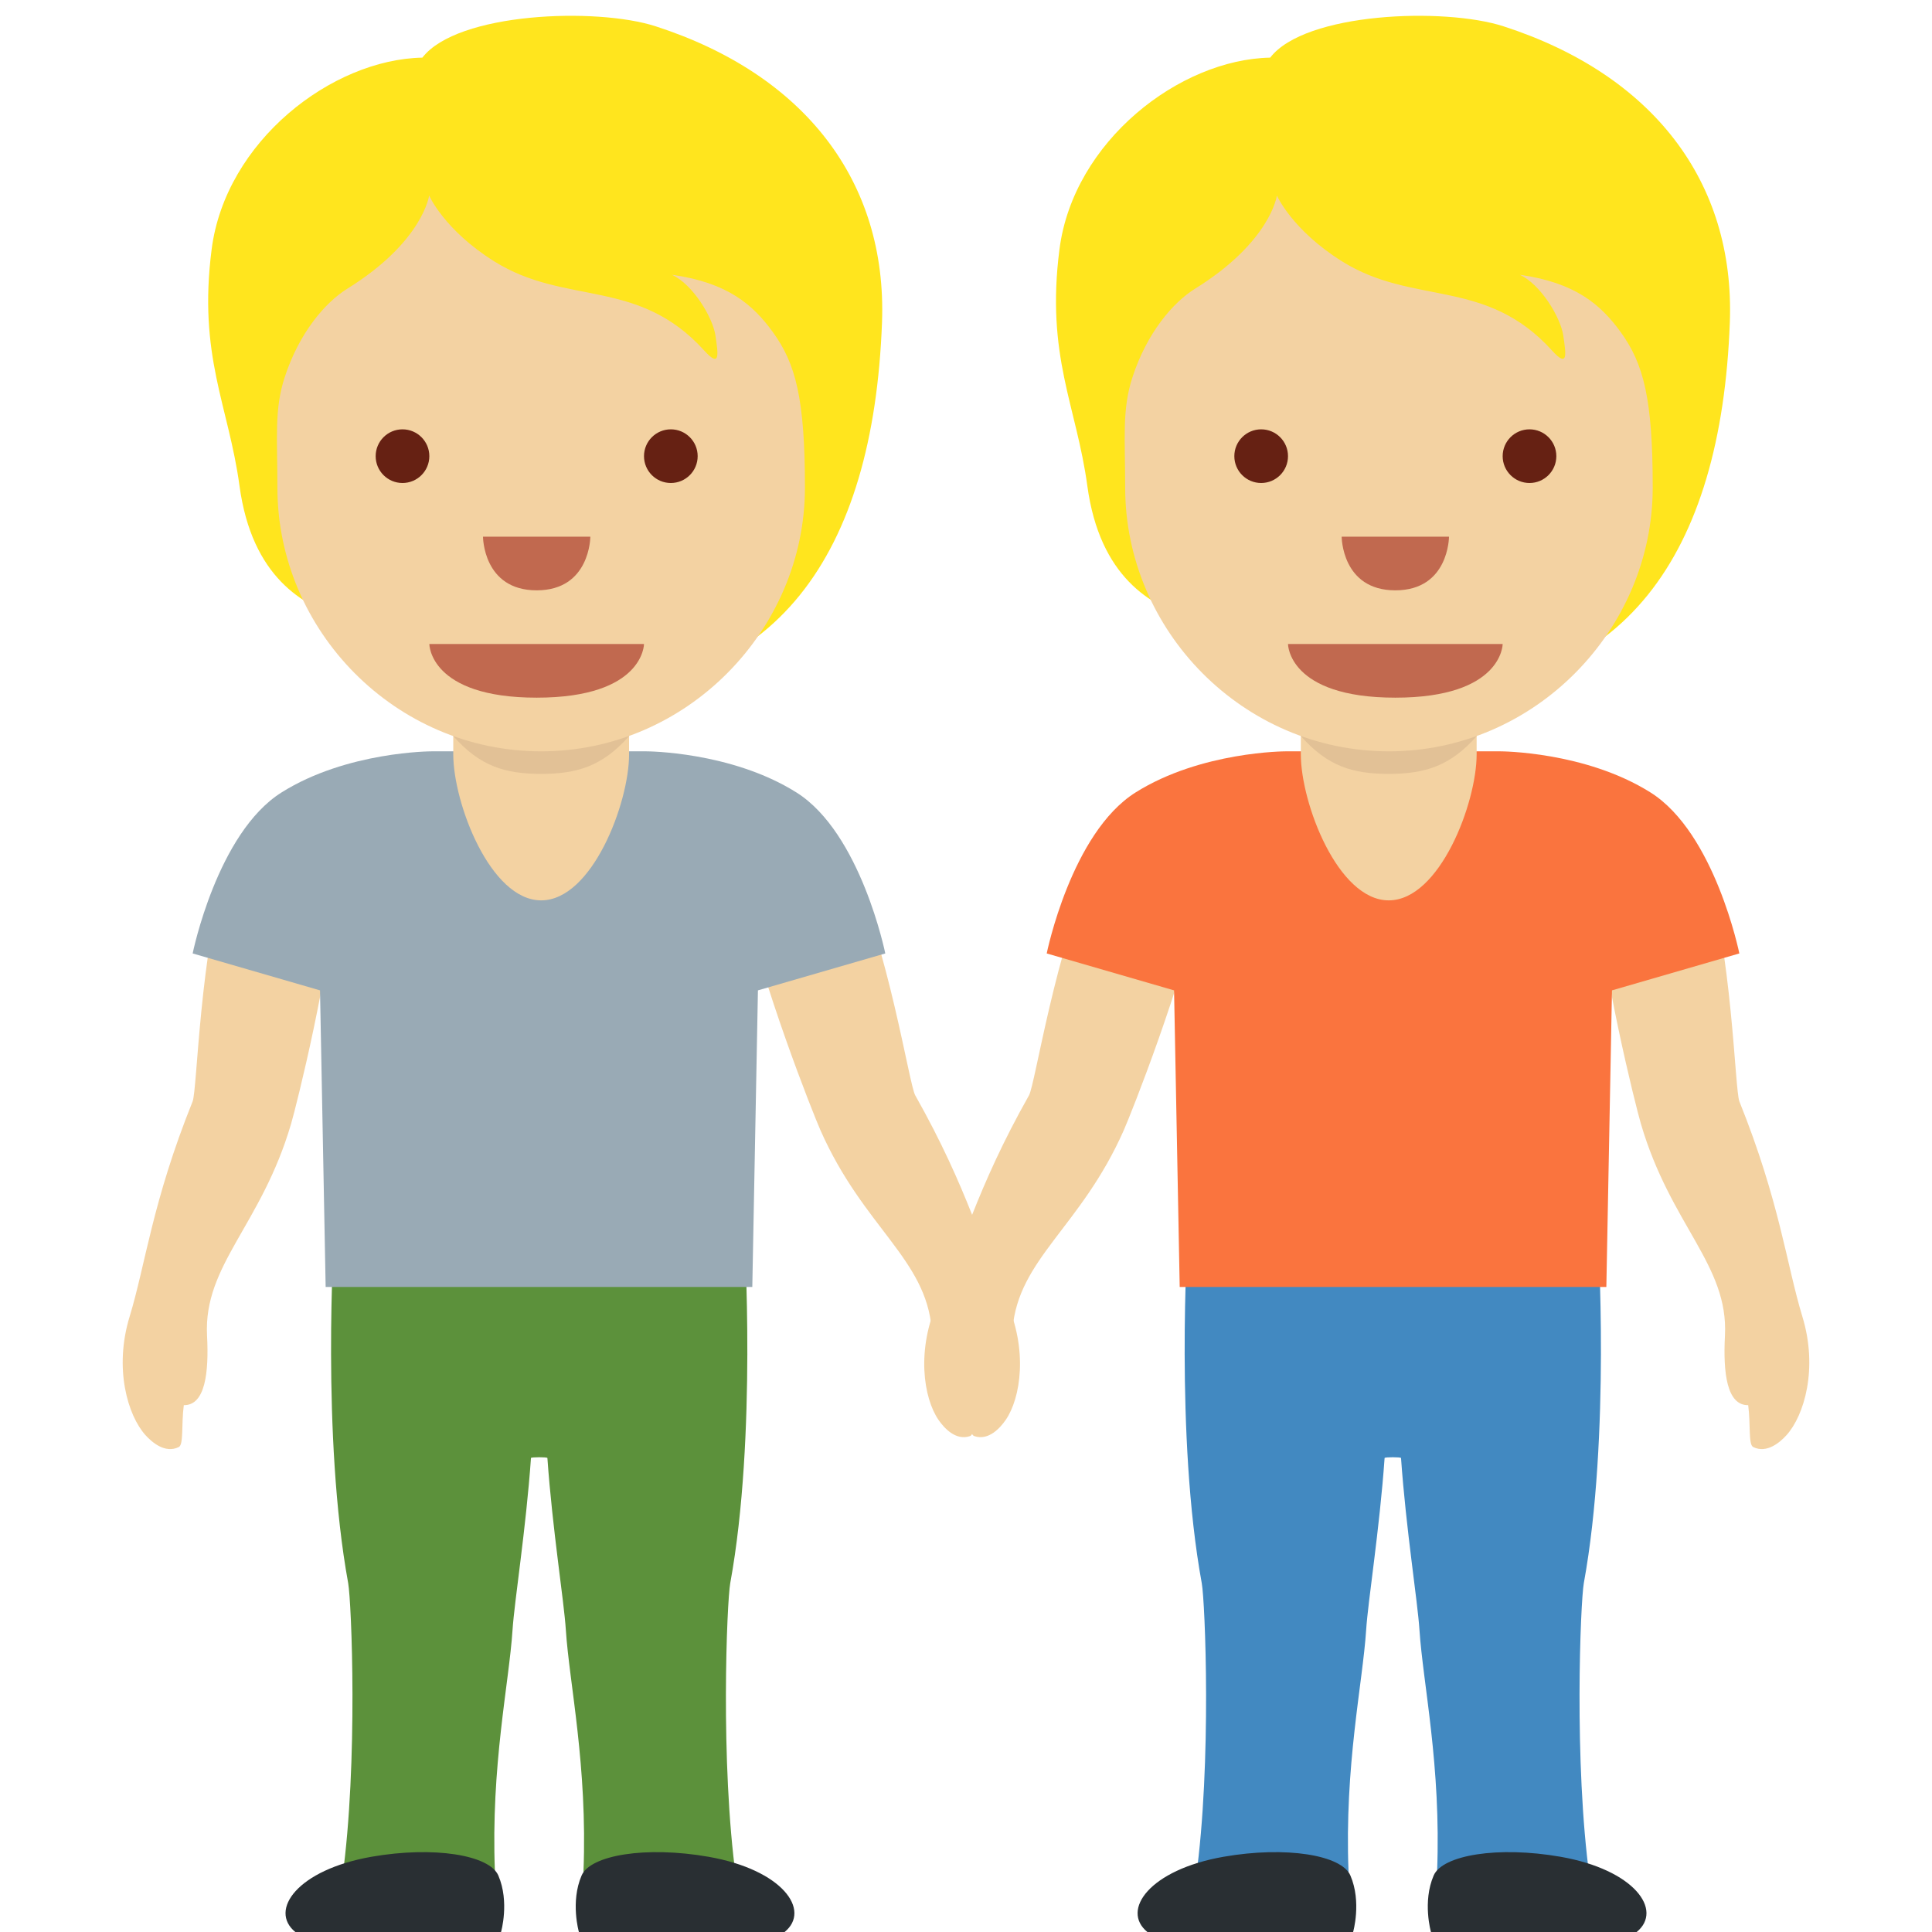
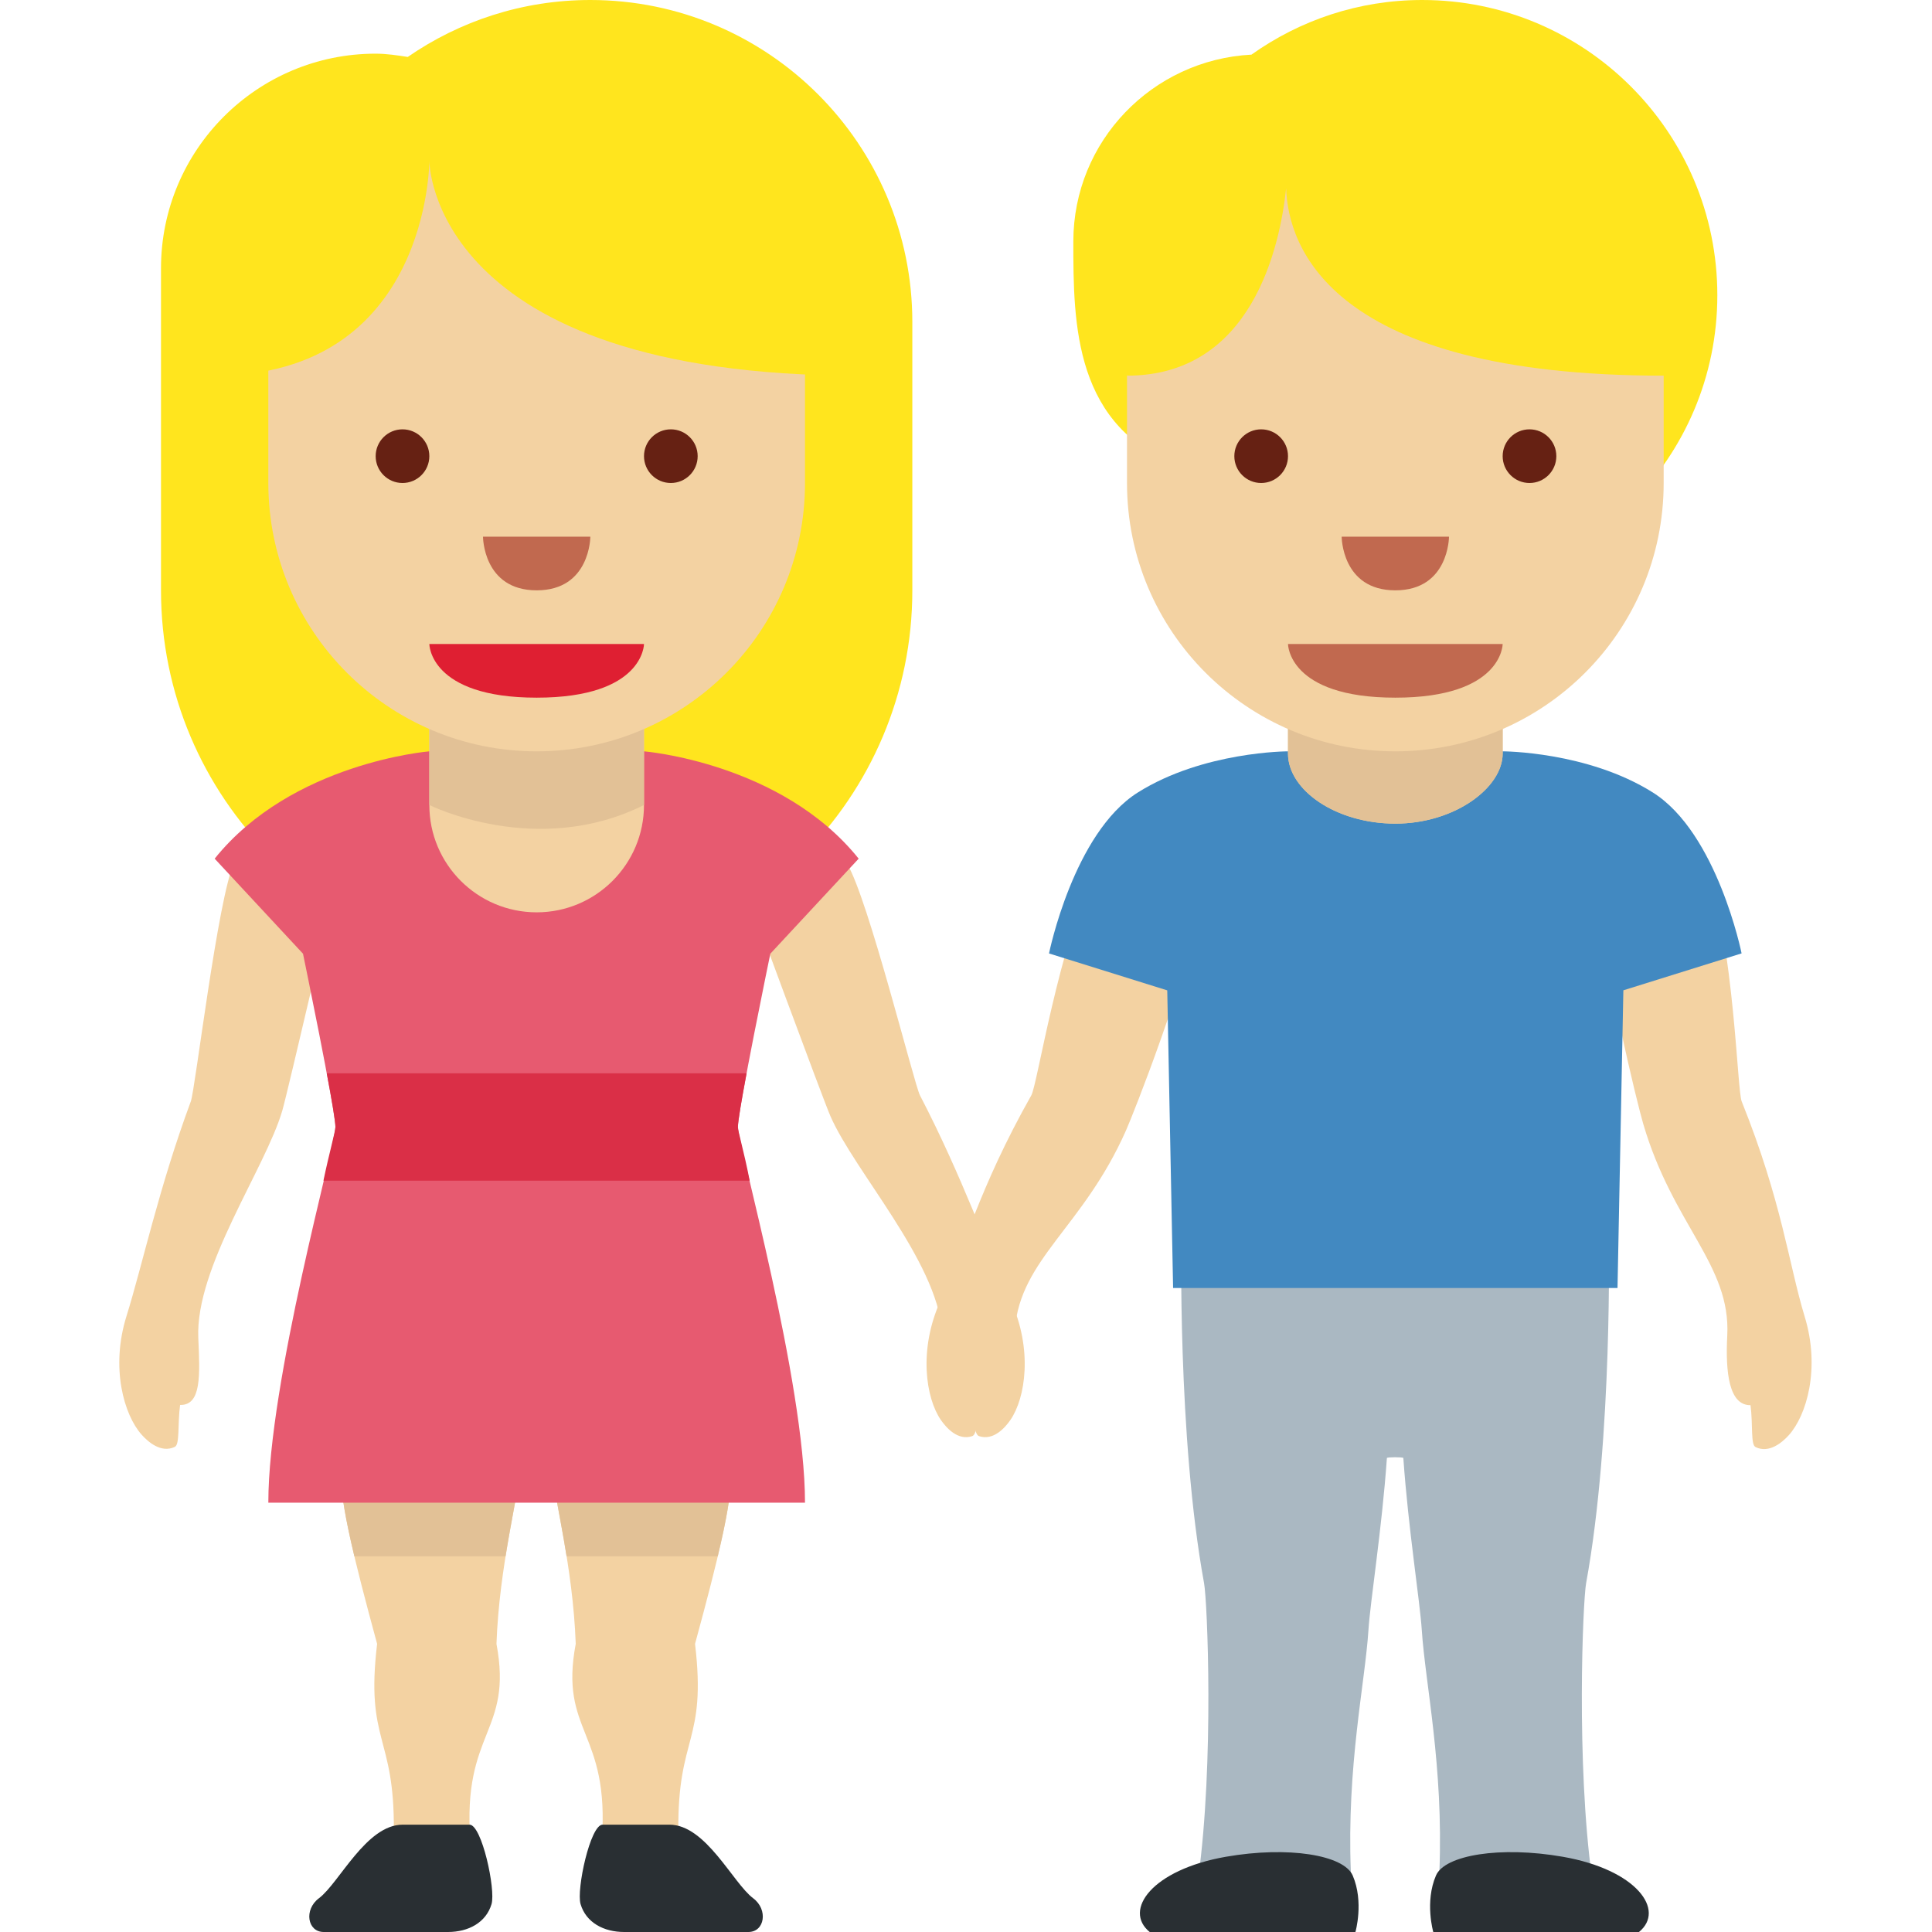
<svg xmlns="http://www.w3.org/2000/svg" viewBox="0 0 36 36">
-   <path fill="#F3D2A2" d="M18.154 26.76c.271.091.487-.159.586-.302.279-.405.422-1.309.004-2.227-.423-.927-.702-2.072-1.69-3.821-.115-.204-.494-2.746-1.242-4.354-.202-.435-1.495-.684-2.009-.529-.513.154.005.98.037 1.134.344 1.651 1.305 4.077 1.45 4.404.8 1.806 1.965 2.389 2.071 3.706.055.69.205 1.286.6 1.228.092.352.093.728.193.761zm-14.823.204c-.257.126-.504-.094-.62-.222-.33-.365-.591-1.242-.296-2.208.297-.975.424-2.146 1.174-4.01.087-.217.129-2.787.66-4.479.143-.457 1.392-.875 1.922-.789.529.086.124.972.112 1.129-.124 1.682-.758 4.213-.859 4.556-.556 1.895-1.634 2.627-1.566 3.946.036.692-.034 1.302-.433 1.296-.048.363 0 .735-.094.781z" />
-   <path fill="#5C913B" d="M6.488 29.5c-.5-2.734-.263-6.48-.263-6.48h7.644s.238 3.746-.262 6.48c-.063.344-.188 3.344.109 5.5.066.479-2.886.937-2.844-.125.078-1.969-.264-3.513-.328-4.5-.035-.547-.25-1.875-.344-3.208-.011-.018-.295-.018-.306 0-.094 1.333-.308 2.661-.344 3.208-.064.987-.406 2.531-.328 4.5.042 1.062-2.91.604-2.844.125.297-2.156.172-5.156.11-5.5z" />
-   <path fill="#292F33" d="M5.503 36c-.499-.406.041-1.161 1.42-1.402 1.163-.203 2.2-.032 2.363.35.212.493.05 1.052.05 1.052H5.503zm9.117 0c.499-.406-.041-1.161-1.42-1.402-1.163-.203-2.2-.032-2.363.35-.212.493-.05 1.052-.05 1.052h3.833z" />
-   <path fill="#99AAB5" d="M5.246 14.766C6.465 14 8.043 14 8.043 14h4s1.578 0 2.797.766c1.201.754 1.656 3 1.656 3l-2.373.688-.105 5.527h-7.95l-.105-5.527-2.373-.688s.455-2.246 1.656-3z" />
-   <path fill="#FFE51E" d="M12.217.49C11.114.133 8.519.23 7.87 1.074c-1.687.032-3.666 1.557-3.926 3.569-.257 1.991.316 2.915.519 4.412.231 1.696 1.184 2.239 1.947 2.466 1.097 1.449 2.263 1.387 4.22 1.387 3.823 0 5.644-2.558 5.805-6.902.097-2.629-1.445-4.619-4.218-5.516z" />
-   <path fill="#F3D2A2" d="M8.446 11.599v2.458c0 .905.688 2.72 1.638 2.72s1.638-1.815 1.638-2.72v-2.458H8.446z" />
-   <path fill="#E2C196" d="M8.446 13.716c.498.563.965.704 1.637.704.671 0 1.142-.142 1.64-.704v-.666H8.446v.666z" />
-   <path fill="#F3D2A2" d="M14.403 6.191c-.37-.512-.843-.925-1.882-1.071.389.178.762.795.811 1.135.049.341.097.616-.211.276-1.235-1.365-2.579-.827-3.912-1.661-.93-.582-1.213-1.226-1.213-1.226s-.114.86-1.525 1.736c-.409.254-.897.819-1.168 1.655-.195.6-.134 1.136-.134 2.05 0 2.67 2.201 4.915 4.915 4.915s4.915-2.265 4.915-4.915c0-1.661-.174-2.31-.596-2.894z" />
-   <path fill="#C1694F" d="M12 12H8s0 1 2 1 2-1 2-1z" />
+   <path fill="#FFE51E" d="M11 0C9.736 0 8.565.393 7.598 1.061 7.401 1.031 7.205 1 7 1 4.791 1 3 2.791 3 5v6c0 3.866 3.134 7 7 7s7-3.134 7-7V6.001C17 2.687 14.314 0 11 0z" />
+   <path fill="#F3D2A2" d="M11.213 34.309c-.052.682 1.849.953 2.129.791.299-.173-.698-.623-.702-.977-.019-1.797.53-1.648.311-3.492.443-1.625.672-2.592.672-3.131 0-1.25-3.312-.766-3.312 0 0 .344.365 1.681.417 3.131-.313 1.659.641 1.615.485 3.678zm-2.448 0c.052.682-1.849.953-2.129.791-.299-.173.698-.623.702-.977.019-1.797-.53-1.648-.311-3.492-.443-1.625-.672-2.592-.672-3.131 0-1.25 3.313-.766 3.313 0 0 .344-.365 1.681-.417 3.131.311 1.659-.642 1.615-.486 3.678z" />
+   <path fill="#E2C196" d="M10.311 27.5c0 .206.13.771.246 1.5h2.817c.164-.689.249-1.175.249-1.5 0-1.25-3.312-.766-3.312 0zm-3.957 0c0 .325.085.811.249 1.5H9.42c.116-.729.247-1.294.247-1.5 0-.766-3.313-1.25-3.313 0z" />
+   <path fill="#F3D2A2" d="M3.258 26.96c-.258.124-.503-.097-.619-.227-.328-.367-.583-1.246-.282-2.209.303-.973.6-2.384 1.199-4.002.081-.22.499-3.764.805-4.445.197-.437 1.28-.896 1.81-.807.529.089.246.651.105 1.13 0 0-.916 3.953-1.016 4.296-.316 1.079-1.624 2.918-1.565 4.237.031.692.06 1.255-.339 1.246-.049.362-.003.735-.098.781zm14.984-.2c.271.091.487-.159.586-.302.279-.405.422-1.309.004-2.227-.423-.927-.894-2.29-1.69-3.821-.108-.208-.966-3.672-1.355-4.309-.25-.409-1.382-.729-1.897-.574-.513.154-.162.676.037 1.134 0 0 1.403 3.807 1.546 4.135.449 1.031 1.977 2.691 2.082 4.008.056.69.097 1.253.492 1.194.094.353.095.729.195.762z" />
+   <path fill="#292F33" d="M13.945 36c.305 0 .372-.418.089-.629-.379-.285-.88-1.371-1.561-1.371h-1.245c-.229 0-.49 1.209-.41 1.48.102.345.433.52.812.52h2.315zm-7.913 0c-.305 0-.372-.418-.089-.629.379-.285.88-1.371 1.561-1.371h1.245c.229 0 .49 1.209.41 1.48-.102.345-.433.52-.811.52H6.032z" />
+   <path fill="#E75A70" d="M14.354 17.771L16 16c-1.438-1.792-4-2-4-2H8s-2.562.208-4 2l1.646 1.771S6.25 20.688 6.25 21 5 25.75 5 28h10c0-2.25-1.25-6.688-1.25-7s.604-3.229.604-3.229z" />
+   <path fill="#DA2F47" d="M13.75 21c0-.106.07-.512.161-1H6.089c.092.488.161.894.161 1 0 .083-.122.509-.223 1h7.942c-.108-.558-.219-.917-.219-1z" />
+   <path fill="#F3D2A2" d="M8 11v4c0 1.104.896 2 2 2s2-.896 2-2v-4H8z" />
+   <path fill="#E2C196" d="M12 11l-4 .019V15s2 1 4 0v-4z" />
+   <path fill="#F3D2A2" d="M15 3H5v6c0 2.762 2.238 5 5 5s5-2.237 5-5V3z" />
+   <path fill="#FFE51E" d="M15 2H5L4 7c4 0 4-4 4-4s0 4 8 4l-1-5z" />
+   <path fill="#DF1F32" d="M12 12H8s0 1 2 1 2-1 2-1z" />
  <circle fill="#662113" cx="7.5" cy="8.5" r=".5" />
  <circle fill="#662113" cx="12.5" cy="8.5" r=".5" />
  <path fill="#C1694F" d="M9 10h2s0 1-1 1-1-1-1-1z" />
-   <path fill="#F3D2A2" d="M18.074 26.76c-.271.091-.487-.159-.586-.302-.279-.405-.422-1.309-.004-2.227.423-.927.702-2.072 1.69-3.821.115-.204.494-2.746 1.242-4.354.202-.435 1.495-.684 2.009-.529.513.154-.005.98-.037 1.134-.344 1.651-1.305 4.077-1.45 4.404-.8 1.806-1.965 2.389-2.071 3.706-.055.69-.205 1.286-.6 1.228-.093.352-.094.728-.193.761zm14.595.204c.257.126.504-.094.62-.222.33-.365.591-1.242.296-2.208-.297-.975-.424-2.146-1.174-4.01-.087-.217-.129-2.787-.66-4.479-.143-.457-1.392-.875-1.922-.789-.529.086-.124.972-.112 1.129.124 1.682.758 4.213.859 4.556.556 1.895 1.634 2.627 1.566 3.946-.036.692.034 1.302.433 1.296.048.363 0 .735.094.781z" />
-   <path fill="#4289C1" d="M29.512 29.5c.5-2.734.263-6.48.263-6.48h-7.644s-.238 3.746.262 6.48c.063.344.188 3.344-.109 5.5-.066.479 2.886.937 2.844-.125-.078-1.969.264-3.513.328-4.5.035-.547.25-1.875.344-3.208.011-.018.295-.018.306 0 .094 1.333.308 2.661.344 3.208.064.987.406 2.531.328 4.5-.042 1.062 2.91.604 2.844.125-.297-2.156-.172-5.156-.11-5.5z" />
-   <path fill="#292F33" d="M30.497 36c.499-.406-.041-1.161-1.42-1.402-1.163-.203-2.2-.032-2.363.35-.212.493-.05 1.052-.05 1.052h3.833zm-9.117 0c-.499-.406.041-1.161 1.42-1.402 1.163-.203 2.2-.032 2.363.35.212.494.05 1.053.05 1.053L21.38 36z" />
-   <path fill="#FA743E" d="M30.754 14.766C29.535 14 27.957 14 27.957 14h-4s-1.578 0-2.797.766c-1.201.754-1.656 3-1.656 3l2.373.688.105 5.527h7.95l.105-5.527 2.373-.688s-.455-2.246-1.656-3z" />
-   <path fill="#FFE51E" d="M28.015.49c-1.103-.357-3.699-.26-4.347.584-1.687.032-3.666 1.557-3.926 3.569-.257 1.991.316 2.915.519 4.412.231 1.696 1.184 2.239 1.947 2.466 1.097 1.449 2.263 1.387 4.22 1.387 3.823 0 5.644-2.558 5.805-6.902.097-2.629-1.445-4.619-4.218-5.516z" />
-   <path fill="#F3D2A2" d="M24.239 11.599v2.458c0 .905.688 2.72 1.638 2.72s1.638-1.815 1.638-2.72v-2.458h-3.276z" />
-   <path fill="#E2C196" d="M24.24 13.716c.498.563.965.704 1.637.704.671 0 1.142-.142 1.64-.704v-.666H24.24v.666z" />
-   <path fill="#F3D2A2" d="M30.201 6.191c-.37-.512-.844-.925-1.882-1.071.389.178.762.795.811 1.135.049.341.097.616-.211.276-1.235-1.365-2.579-.827-3.912-1.661-.931-.582-1.214-1.226-1.214-1.226s-.114.86-1.525 1.736c-.409.254-.897.819-1.168 1.655-.195.6-.134 1.136-.134 2.05 0 2.67 2.201 4.915 4.915 4.915s4.915-2.265 4.915-4.915c.001-1.661-.173-2.31-.595-2.894z" />
+   <path fill="#FFE51E" d="M26.5 0c-1.187 0-2.282.379-3.181 1.018C21.473 1.114 20 2.629 20 4.5c0 1.542.007 3.484 2.038 4.208C23.036 10.094 24.66 11 26.5 11c3.037 0 5.5-2.462 5.5-5.499C32 2.463 29.537 0 26.5 0z" />
+   <path fill="#F3D2A2" d="M18.117 26.76c-.271.091-.487-.159-.586-.302-.279-.405-.422-1.309-.004-2.227.423-.927.702-2.072 1.69-3.821.115-.204.494-2.746 1.242-4.354.202-.435 1.495-.684 2.009-.529.513.154-.005.98-.037 1.134-.344 1.651-1.305 4.077-1.45 4.404-.8 1.806-1.965 2.389-2.071 3.706-.055.69-.205 1.286-.6 1.228-.092.352-.094.728-.193.761zm14.595.204c.257.126.504-.094.62-.222.33-.365.591-1.242.296-2.208-.297-.975-.424-2.146-1.174-4.01-.087-.217-.129-2.787-.66-4.479-.143-.457-1.392-.875-1.922-.789-.529.086-.124.972-.112 1.129.124 1.682.758 4.213.859 4.556.556 1.895 1.634 2.627 1.566 3.946-.036.692.034 1.302.433 1.296.048.363 0 .735.094.781z" />
+   <path fill="#AAB8C2" d="M29.555 29.5c.5-2.734.422-6.5.422-6.5h-7.963s-.078 3.766.422 6.5c.063.344.188 3.344-.109 5.5-.066.479 2.886.937 2.844-.125-.078-1.969.264-3.513.328-4.5.035-.547.25-1.875.344-3.208.011-.018.295-.018.306 0 .094 1.333.308 2.661.344 3.208.064.987.406 2.531.328 4.5-.042 1.062 2.91.604 2.844.125-.297-2.156-.172-5.156-.11-5.5z" />
+   <path fill="#292F33" d="M30.54 36c.499-.406-.041-1.161-1.42-1.402-1.163-.203-2.2-.032-2.363.35-.212.493-.05 1.052-.05 1.052h3.833zm-9.117 0c-.499-.406.041-1.161 1.42-1.402 1.163-.203 2.2-.032 2.363.35.212.494.05 1.053.05 1.053L21.423 36z" />
+   <path fill="#4289C1" d="M30.797 14.766C29.578 14 28 14 28 14h-4s-1.578 0-2.797.766c-1.201.754-1.656 3-1.656 3l2.203.688.109 5.546h8.281l.109-5.547 2.203-.688c.001.001-.454-2.245-1.655-2.999z" />
+   <path fill="#F3D2A2" d="M24 10.042v4c0 .682.896 1.305 2 1.305s2-.668 2-1.305v-4h-4z" />
+   <path fill="#E2C196" d="M24 14.042c0 .682.896 1.305 2 1.305s2-.668 2-1.305V11l-4 .019v3.023z" />
+   <path fill="#F3D2A2" d="M31 3H21v6c0 2.762 2.238 5 5 5s5-2.237 5-5V3z" />
+   <path fill="#FFE51E" d="M21 2.5L20.5 5l.5 2c2.333 0 2.85-2.412 2.965-3.488C24.004 4.588 24.779 7 31 7l.5-2-.5-2.5H21z" />
  <path fill="#C1694F" d="M28 12h-4s0 1 2 1 2-1 2-1z" />
  <circle fill="#662113" cx="23.5" cy="8.5" r=".5" />
  <circle fill="#662113" cx="28.5" cy="8.5" r=".5" />
  <path fill="#C1694F" d="M25 10h2s0 1-1 1-1-1-1-1z" />
</svg>
